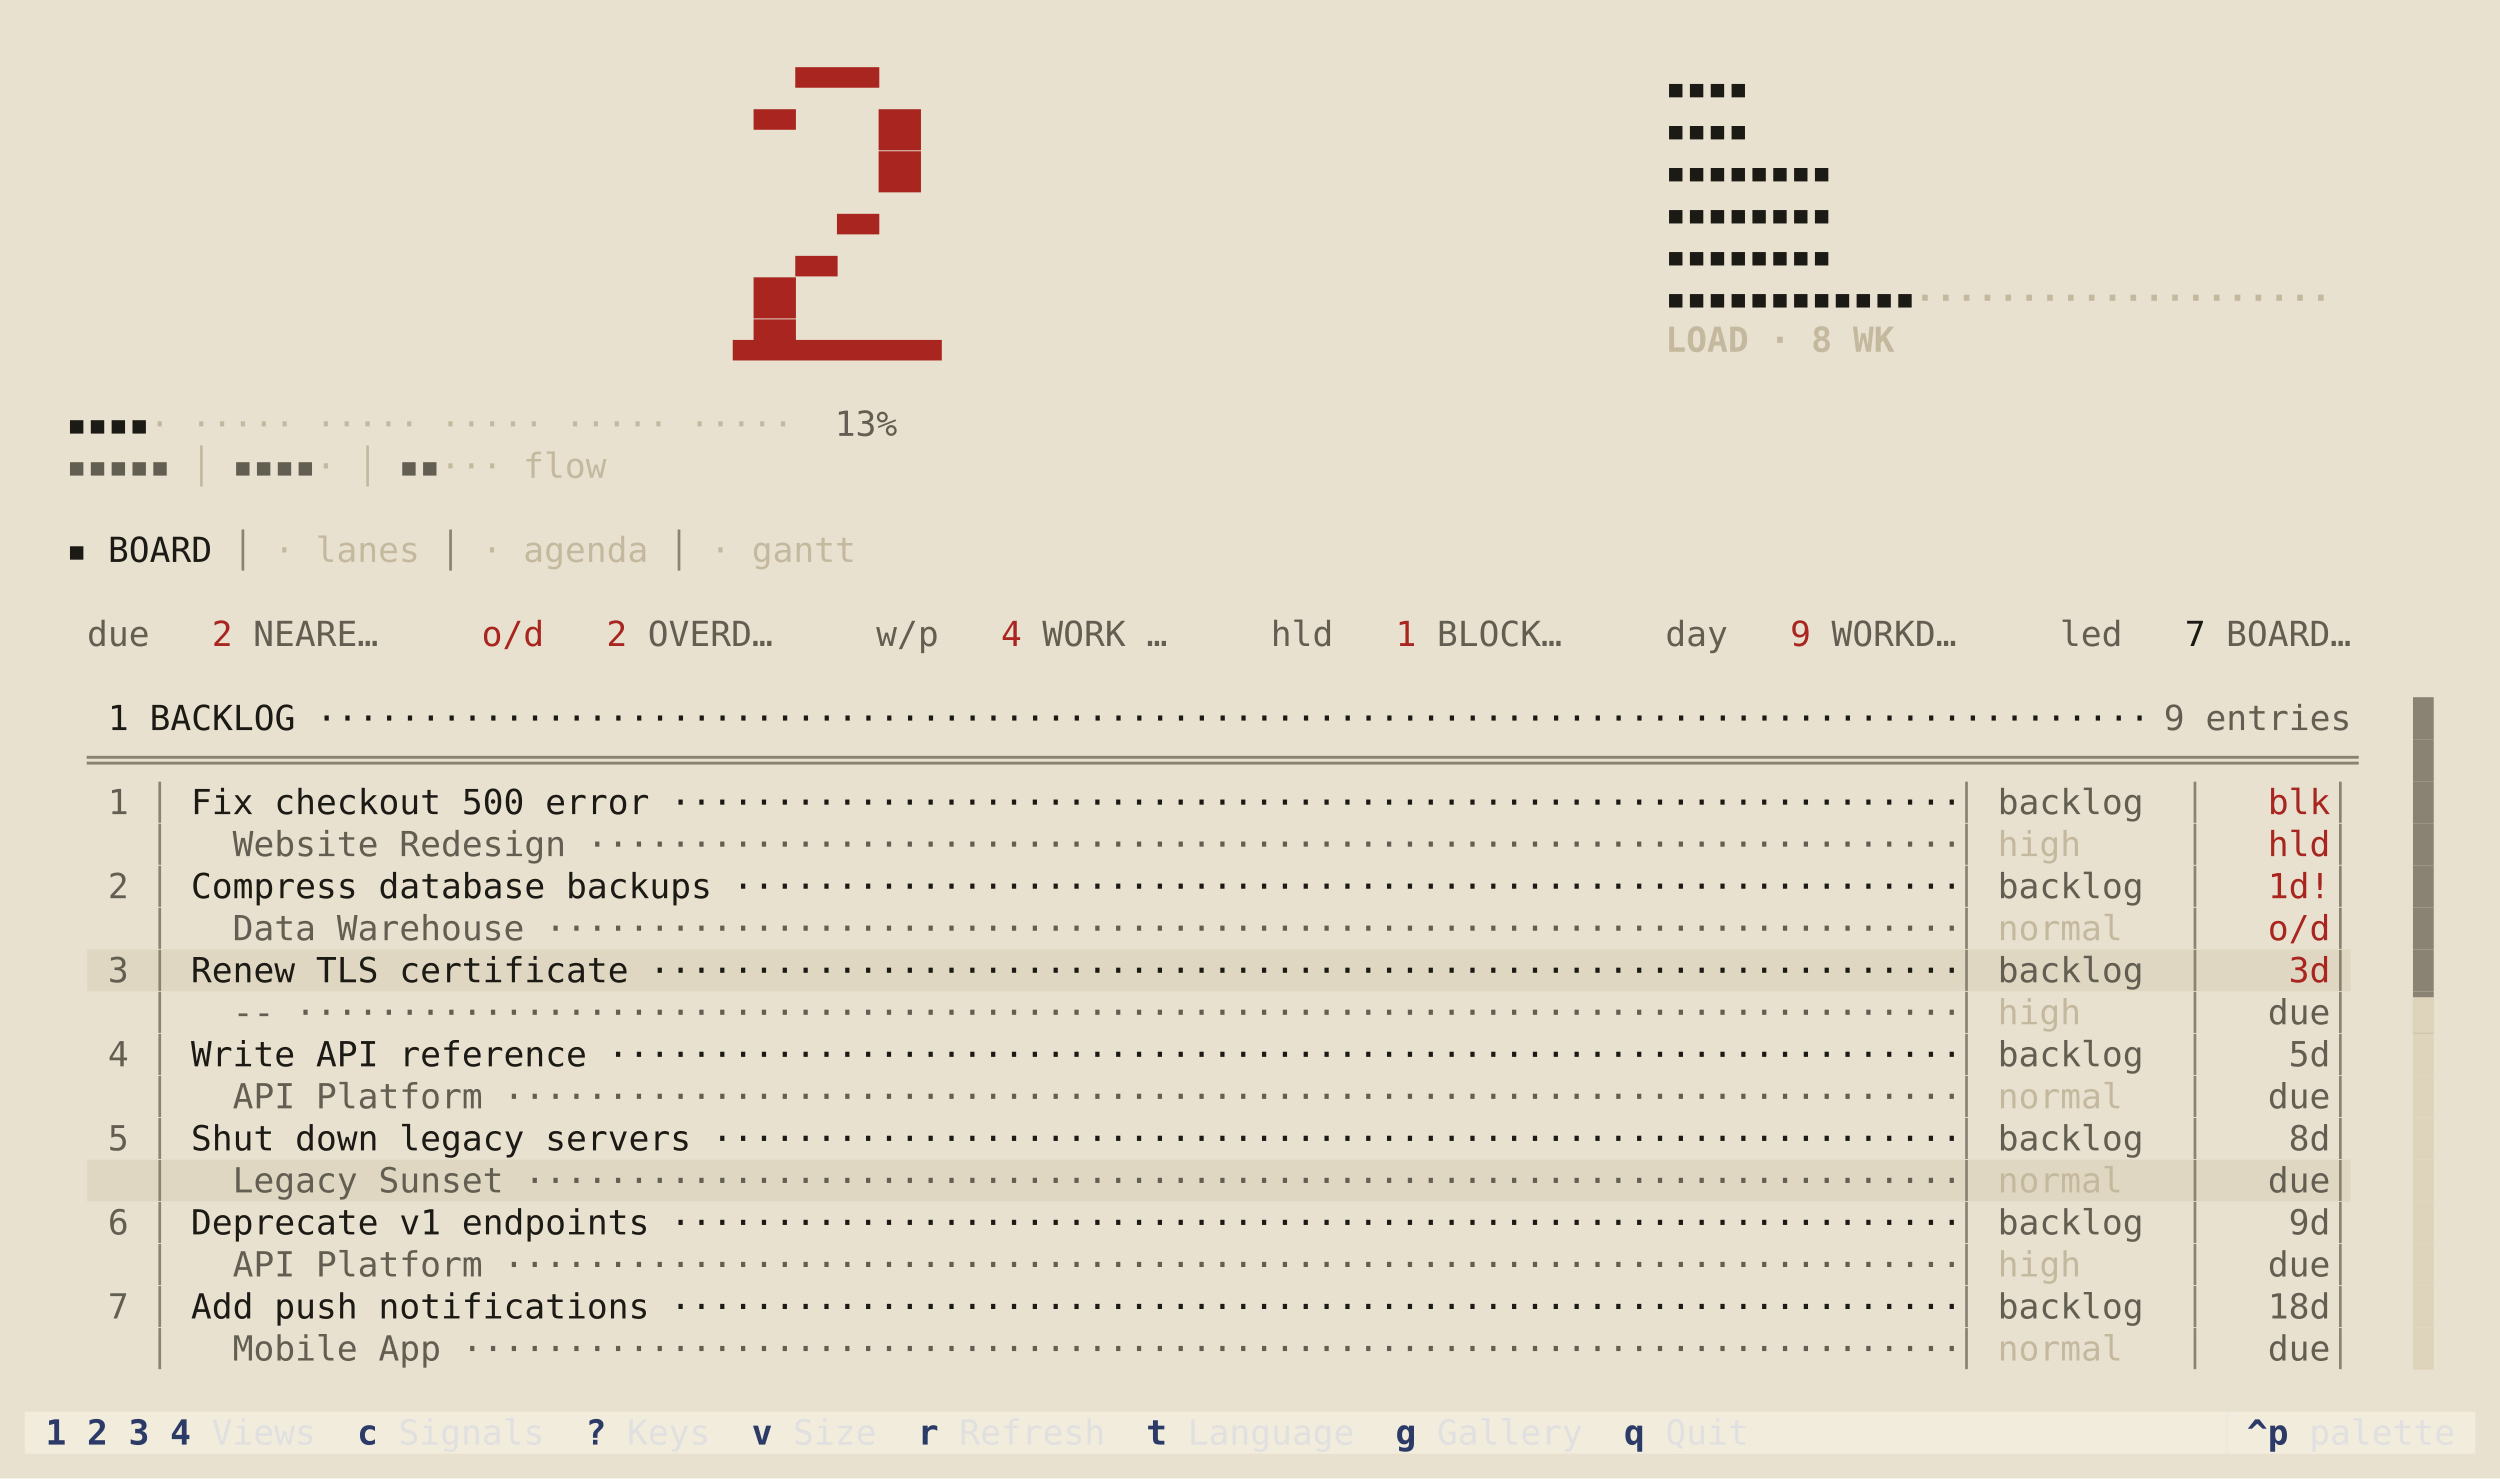
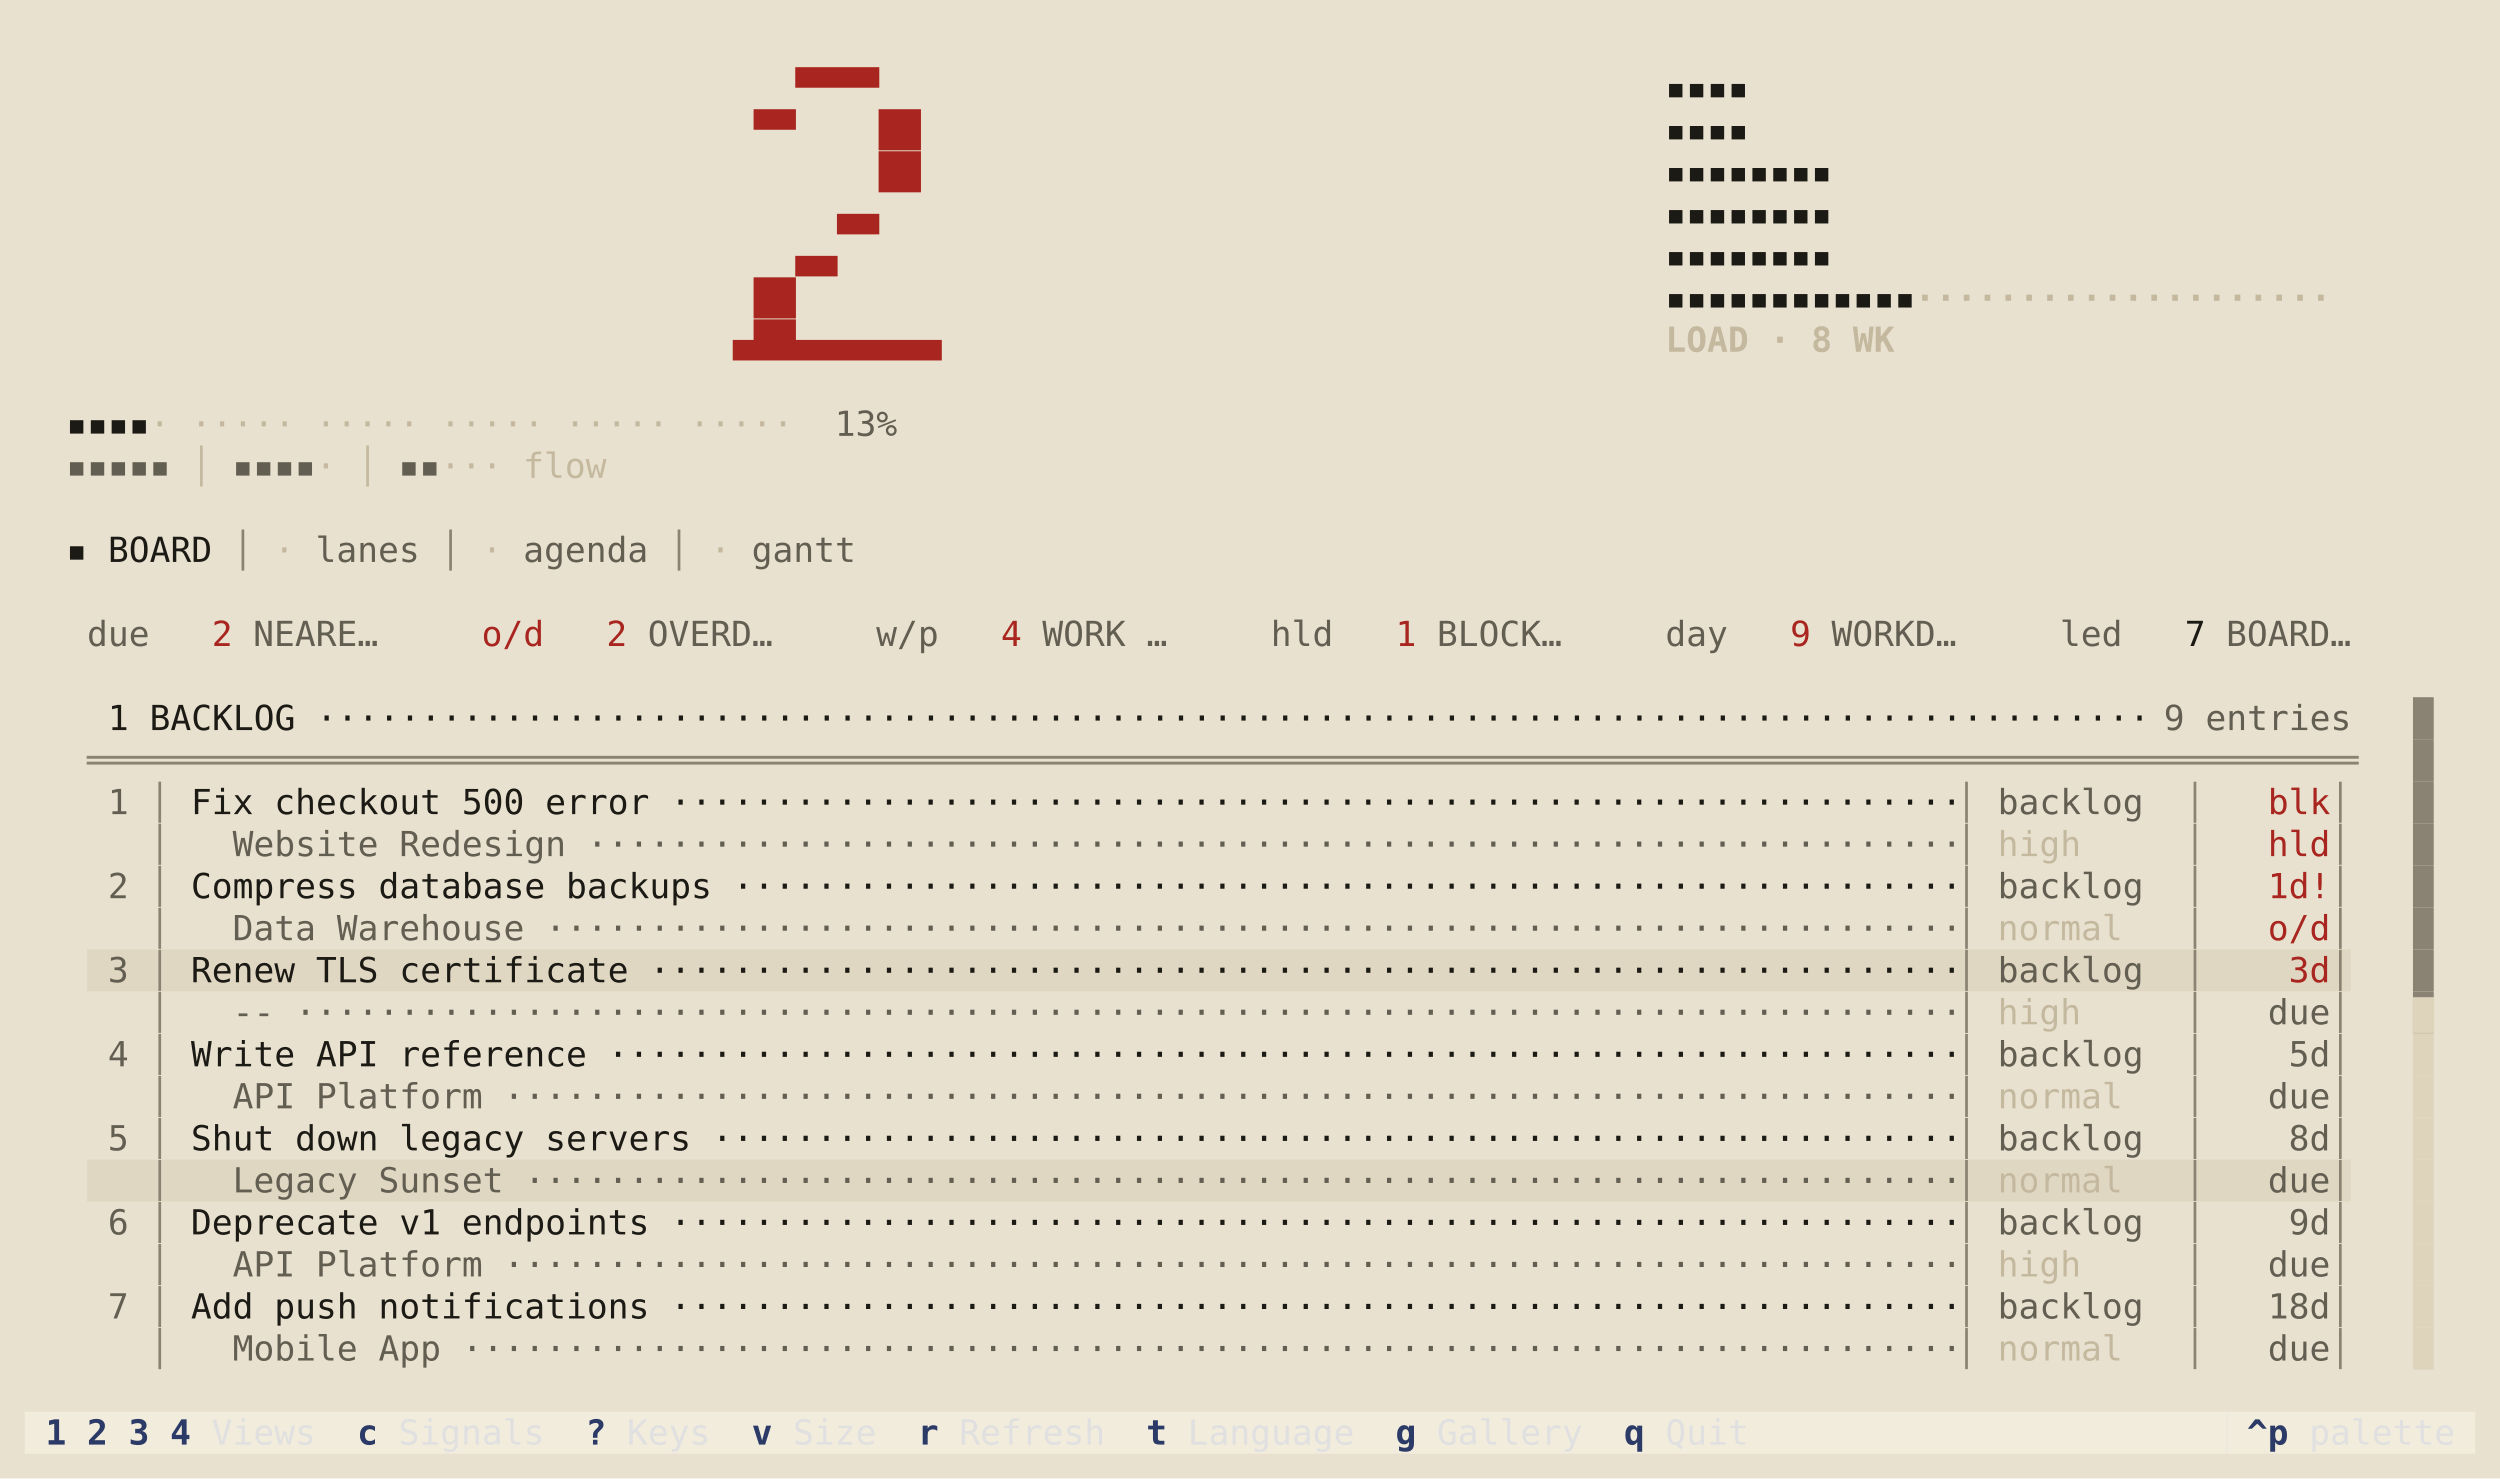
<svg xmlns="http://www.w3.org/2000/svg" viewBox="0 0 1011.2 598.0" role="img" aria-label="taskboard · ledger · board">
  <rect width="1011.2" height="598.0" fill="#e9e1cf" />
  <g font-family="ui-monospace,SFMono-Regular,'DejaVu Sans Mono','Cascadia Mono',Menlo,Consolas,'Liberation Mono',monospace" font-size="14.0" xml:space="preserve" style="white-space:pre;font-variant-ligatures:none">
    <text x="26.8" y="40.3" fill="#a8261f" font-weight="bold">                                   ▀▀▀▀                                      </text>
    <text x="673.6" y="40.3" fill="#1c1a15" font-weight="bold">▪▪▪▪</text>
    <text x="26.8" y="57.3" fill="#a8261f" font-weight="bold">                                 ▀▀    ██                                    </text>
    <text x="673.6" y="57.3" fill="#1c1a15" font-weight="bold">▪▪▪▪</text>
    <text x="26.8" y="74.3" fill="#a8261f" font-weight="bold">                                       ██                                    </text>
    <text x="673.6" y="74.3" fill="#1c1a15" font-weight="bold">▪▪▪▪▪▪▪▪</text>
    <text x="26.8" y="91.3" fill="#a8261f" font-weight="bold">                                     ▄▄                                      </text>
    <text x="673.6" y="91.3" fill="#1c1a15" font-weight="bold">▪▪▪▪▪▪▪▪</text>
    <text x="26.8" y="108.3" fill="#a8261f" font-weight="bold">                                   ▄▄                                        </text>
    <text x="673.6" y="108.3" fill="#1c1a15" font-weight="bold">▪▪▪▪▪▪▪▪</text>
    <text x="26.8" y="125.3" fill="#a8261f" font-weight="bold">                                 ██                                          </text>
    <text x="673.6" y="125.3" fill="#1c1a15" font-weight="bold">▪▪▪▪▪▪▪▪▪▪▪▪</text>
    <text x="774.4" y="125.3" fill="#c4b99f" font-weight="bold">····················</text>
    <text x="26.8" y="142.3" fill="#a8261f" font-weight="bold">                                ▄██▄▄▄▄▄▄▄</text>
    <text x="673.6" y="142.3" fill="#c4b99f" font-weight="bold">LOAD · 8 WK</text>
    <text x="26.8" y="176.3" fill="#1c1a15">▪▪▪▪</text>
    <text x="60.4" y="176.3" fill="#c4b99f">·</text>
    <text x="77.2" y="176.3" fill="#c4b99f">·····</text>
    <text x="127.6" y="176.3" fill="#c4b99f">·····</text>
    <text x="178.0" y="176.3" fill="#c4b99f">·····</text>
    <text x="228.4" y="176.3" fill="#c4b99f">·····</text>
    <text x="278.8" y="176.3" fill="#c4b99f">·····</text>
    <text x="329.2" y="176.3" fill="#635e52"> 13%</text>
    <text x="26.8" y="193.3" fill="#635e52">▪▪▪▪▪</text>
    <text x="68.8" y="193.3" fill="#c4b99f"> │ </text>
    <text x="94.0" y="193.3" fill="#635e52">▪▪▪▪</text>
    <text x="127.6" y="193.3" fill="#c4b99f">· │ </text>
    <text x="161.2" y="193.3" fill="#635e52">▪▪</text>
    <text x="178.0" y="193.3" fill="#c4b99f">···</text>
    <text x="211.6" y="193.3" fill="#c4b99f">flow</text>
    <text x="26.8" y="227.3" fill="#1c1a15">▪ BOARD</text>
    <text x="85.6" y="227.3" fill="#8a8272"> │ </text>
-     <text x="110.8" y="227.3" fill="#c4b99f">· lanes</text>
+     <text x="110.8" y="227.3" fill="#c4b99f">·</text>
+     <text x="119.2" y="227.3" fill="#635e52"> lanes</text>
    <text x="169.6" y="227.3" fill="#8a8272"> │ </text>
-     <text x="194.8" y="227.3" fill="#c4b99f">· agenda</text>
+     <text x="194.8" y="227.3" fill="#c4b99f">·</text>
+     <text x="203.2" y="227.3" fill="#635e52"> agenda</text>
    <text x="262.0" y="227.3" fill="#8a8272"> │ </text>
-     <text x="287.2" y="227.3" fill="#c4b99f">· gantt</text>
+     <text x="287.2" y="227.3" fill="#c4b99f">·</text>
+     <text x="295.6" y="227.3" fill="#635e52"> gantt</text>
    <text x="35.2" y="261.3" fill="#635e52">due</text>
    <text x="68.8" y="261.3" fill="#a8261f">  2</text>
    <text x="102.4" y="261.3" fill="#635e52">NEARE…</text>
    <text x="194.8" y="261.3" fill="#a8261f">o/d</text>
    <text x="228.4" y="261.3" fill="#a8261f">  2</text>
    <text x="262.0" y="261.3" fill="#635e52">OVERD…</text>
    <text x="354.4" y="261.3" fill="#635e52">w/p</text>
    <text x="388.0" y="261.3" fill="#a8261f">  4</text>
    <text x="421.6" y="261.3" fill="#635e52">WORK …</text>
    <text x="514.0" y="261.3" fill="#635e52">hld</text>
    <text x="547.6" y="261.3" fill="#a8261f">  1</text>
    <text x="581.2" y="261.3" fill="#635e52">BLOCK…</text>
    <text x="673.6" y="261.3" fill="#635e52">day</text>
    <text x="707.2" y="261.3" fill="#a8261f">  9</text>
    <text x="740.8" y="261.3" fill="#635e52">WORKD…</text>
    <text x="833.2" y="261.3" fill="#635e52">led</text>
    <text x="858.4" y="261.3" fill="#1c1a15">   7 </text>
    <text x="900.4" y="261.3" fill="#635e52">BOARD…</text>
    <rect x="976.0" y="282.0" width="8.4" height="17.0" fill="#8a8272" />
    <text x="35.2" y="295.3" fill="#1c1a15"> 1 BACKLOG ························································································ </text>
    <text x="875.2" y="295.3" fill="#635e52">9 entries</text>
    <rect x="976.0" y="299.0" width="8.4" height="17.0" fill="#8a8272" />
    <text x="35.2" y="312.3" fill="#8a8272">═════════════════════════════════════════════════════════════════════════════════════════════════════════════</text>
    <rect x="976.0" y="316.0" width="8.4" height="17.0" fill="#8a8272" />
    <text x="35.2" y="329.3" fill="#635e52"> 1 </text>
    <text x="60.4" y="329.3" fill="#8a8272">│</text>
    <text x="68.8" y="329.3" fill="#1c1a15"> Fix checkout 500 error ······························································</text>
    <text x="791.2" y="329.3" fill="#8a8272">│</text>
    <text x="799.6" y="329.3" fill="#635e52"> backlog  </text>
    <text x="883.6" y="329.3" fill="#8a8272">│</text>
    <text x="892.0" y="329.3" fill="#a8261f">   blk</text>
    <text x="942.4" y="329.3" fill="#8a8272">│</text>
    <rect x="976.0" y="333.0" width="8.4" height="17.0" fill="#8a8272" />
    <text x="60.4" y="346.3" fill="#8a8272">│</text>
    <text x="68.8" y="346.3" fill="#635e52">   Website Redesign ··································································</text>
    <text x="791.2" y="346.3" fill="#8a8272">│</text>
    <text x="799.6" y="346.3" fill="#c4b99f"> high     </text>
    <text x="883.6" y="346.3" fill="#8a8272">│</text>
    <text x="892.0" y="346.3" fill="#a8261f">   hld</text>
    <text x="942.4" y="346.3" fill="#8a8272">│</text>
    <rect x="976.0" y="350.0" width="8.4" height="17.0" fill="#8a8272" />
    <text x="35.2" y="363.3" fill="#635e52"> 2 </text>
    <text x="60.4" y="363.3" fill="#8a8272">│</text>
    <text x="68.8" y="363.3" fill="#1c1a15"> Compress database backups ···························································</text>
    <text x="791.2" y="363.3" fill="#8a8272">│</text>
    <text x="799.6" y="363.3" fill="#635e52"> backlog  </text>
    <text x="883.6" y="363.3" fill="#8a8272">│</text>
    <text x="892.0" y="363.3" fill="#a8261f">   1d!</text>
    <text x="942.4" y="363.3" fill="#8a8272">│</text>
    <rect x="976.0" y="367.0" width="8.4" height="17.0" fill="#8a8272" />
    <text x="60.4" y="380.3" fill="#8a8272">│</text>
    <text x="68.8" y="380.3" fill="#635e52">   Data Warehouse ····································································</text>
    <text x="791.2" y="380.3" fill="#8a8272">│</text>
    <text x="799.6" y="380.3" fill="#c4b99f"> normal   </text>
    <text x="883.6" y="380.3" fill="#8a8272">│</text>
    <text x="892.0" y="380.3" fill="#a8261f">   o/d</text>
    <text x="942.4" y="380.3" fill="#8a8272">│</text>
    <rect x="35.2" y="384.0" width="915.6" height="17.0" fill="#e0d7c2" />
    <rect x="976.0" y="384.0" width="8.4" height="17.0" fill="#8a8272" />
    <text x="35.2" y="397.3" fill="#635e52"> 3 </text>
    <text x="60.4" y="397.3" fill="#8a8272">│</text>
    <text x="68.8" y="397.3" fill="#1c1a15"> Renew TLS certificate ·······························································</text>
    <text x="791.2" y="397.3" fill="#8a8272">│</text>
    <text x="799.6" y="397.3" fill="#635e52"> backlog  </text>
    <text x="883.6" y="397.3" fill="#8a8272">│</text>
    <text x="892.0" y="397.3" fill="#a8261f">    3d</text>
    <text x="942.4" y="397.3" fill="#8a8272">│</text>
    <rect x="976.0" y="401.0" width="8.4" height="17.0" fill="#8a8272" />
    <text x="60.4" y="414.3" fill="#8a8272">│</text>
    <text x="68.8" y="414.3" fill="#635e52">   -- ················································································</text>
    <text x="791.2" y="414.3" fill="#8a8272">│</text>
    <text x="799.6" y="414.3" fill="#c4b99f"> high     </text>
    <text x="883.6" y="414.3" fill="#8a8272">│</text>
    <text x="892.0" y="414.3" fill="#635e52">   due</text>
    <text x="942.4" y="414.3" fill="#8a8272">│</text>
    <text x="976.0" y="414.3" fill="#ded4bc">▇</text>
    <rect x="976.0" y="418.0" width="8.4" height="17.0" fill="#ded4bc" />
    <text x="35.2" y="431.3" fill="#635e52"> 4 </text>
    <text x="60.4" y="431.3" fill="#8a8272">│</text>
    <text x="68.8" y="431.3" fill="#1c1a15"> Write API reference ·································································</text>
    <text x="791.2" y="431.3" fill="#8a8272">│</text>
    <text x="799.6" y="431.3" fill="#635e52"> backlog  </text>
    <text x="883.6" y="431.3" fill="#8a8272">│</text>
    <text x="892.0" y="431.3" fill="#635e52">    5d</text>
    <text x="942.4" y="431.3" fill="#8a8272">│</text>
    <rect x="976.0" y="435.0" width="8.4" height="17.0" fill="#ded4bc" />
    <text x="60.4" y="448.3" fill="#8a8272">│</text>
    <text x="68.8" y="448.3" fill="#635e52">   API Platform ······································································</text>
    <text x="791.2" y="448.3" fill="#8a8272">│</text>
    <text x="799.6" y="448.3" fill="#c4b99f"> normal   </text>
    <text x="883.6" y="448.3" fill="#8a8272">│</text>
    <text x="892.0" y="448.3" fill="#635e52">   due</text>
    <text x="942.4" y="448.3" fill="#8a8272">│</text>
    <rect x="976.0" y="452.0" width="8.4" height="17.0" fill="#ded4bc" />
    <text x="35.2" y="465.3" fill="#635e52"> 5 </text>
    <text x="60.4" y="465.3" fill="#8a8272">│</text>
    <text x="68.8" y="465.3" fill="#1c1a15"> Shut down legacy servers ····························································</text>
    <text x="791.2" y="465.3" fill="#8a8272">│</text>
    <text x="799.6" y="465.3" fill="#635e52"> backlog  </text>
    <text x="883.6" y="465.3" fill="#8a8272">│</text>
    <text x="892.0" y="465.3" fill="#635e52">    8d</text>
    <text x="942.4" y="465.3" fill="#8a8272">│</text>
    <rect x="35.2" y="469.0" width="915.6" height="17.0" fill="#e0d7c2" />
    <rect x="976.0" y="469.0" width="8.4" height="17.0" fill="#ded4bc" />
    <text x="60.4" y="482.3" fill="#8a8272">│</text>
    <text x="68.8" y="482.3" fill="#635e52">   Legacy Sunset ·····································································</text>
    <text x="791.2" y="482.3" fill="#8a8272">│</text>
    <text x="799.6" y="482.3" fill="#c4b99f"> normal   </text>
    <text x="883.6" y="482.3" fill="#8a8272">│</text>
    <text x="892.0" y="482.3" fill="#635e52">   due</text>
    <text x="942.4" y="482.3" fill="#8a8272">│</text>
    <rect x="976.0" y="486.0" width="8.4" height="17.0" fill="#ded4bc" />
    <text x="35.2" y="499.3" fill="#635e52"> 6 </text>
    <text x="60.4" y="499.3" fill="#8a8272">│</text>
    <text x="68.8" y="499.3" fill="#1c1a15"> Deprecate v1 endpoints ······························································</text>
    <text x="791.2" y="499.3" fill="#8a8272">│</text>
    <text x="799.6" y="499.3" fill="#635e52"> backlog  </text>
    <text x="883.6" y="499.3" fill="#8a8272">│</text>
    <text x="892.0" y="499.3" fill="#635e52">    9d</text>
    <text x="942.4" y="499.3" fill="#8a8272">│</text>
    <rect x="976.0" y="503.0" width="8.4" height="17.0" fill="#ded4bc" />
    <text x="60.4" y="516.3" fill="#8a8272">│</text>
    <text x="68.8" y="516.3" fill="#635e52">   API Platform ······································································</text>
    <text x="791.2" y="516.3" fill="#8a8272">│</text>
    <text x="799.6" y="516.3" fill="#c4b99f"> high     </text>
    <text x="883.6" y="516.3" fill="#8a8272">│</text>
    <text x="892.0" y="516.3" fill="#635e52">   due</text>
    <text x="942.4" y="516.3" fill="#8a8272">│</text>
    <rect x="976.0" y="520.0" width="8.4" height="17.0" fill="#ded4bc" />
    <text x="35.2" y="533.3" fill="#635e52"> 7 </text>
    <text x="60.4" y="533.3" fill="#8a8272">│</text>
    <text x="68.8" y="533.3" fill="#1c1a15"> Add push notifications ······························································</text>
    <text x="791.2" y="533.3" fill="#8a8272">│</text>
    <text x="799.6" y="533.3" fill="#635e52"> backlog  </text>
    <text x="883.6" y="533.3" fill="#8a8272">│</text>
    <text x="892.0" y="533.3" fill="#635e52">   18d</text>
    <text x="942.4" y="533.3" fill="#8a8272">│</text>
    <rect x="976.0" y="537.0" width="8.4" height="17.0" fill="#ded4bc" />
    <text x="60.4" y="550.3" fill="#8a8272">│</text>
    <text x="68.8" y="550.3" fill="#635e52">   Mobile App ········································································</text>
    <text x="791.2" y="550.3" fill="#8a8272">│</text>
    <text x="799.6" y="550.3" fill="#c4b99f"> normal   </text>
    <text x="883.6" y="550.3" fill="#8a8272">│</text>
    <text x="892.0" y="550.3" fill="#635e52">   due</text>
    <text x="942.4" y="550.3" fill="#8a8272">│</text>
    <rect x="10.0" y="571.0" width="991.2" height="17.0" fill="#f2ecdd" />
    <text x="18.4" y="584.3" fill="#2b3a67" font-weight="bold">1</text>
    <text x="35.2" y="584.3" fill="#2b3a67" font-weight="bold">2</text>
    <text x="52.0" y="584.3" fill="#2b3a67" font-weight="bold">3</text>
    <text x="68.8" y="584.3" fill="#2b3a67" font-weight="bold">4</text>
    <text x="85.6" y="584.3" fill="#e0e0e0">Views</text>
    <text x="136.0" y="584.3" fill="#2b3a67" font-weight="bold"> c </text>
    <text x="161.2" y="584.3" fill="#e0e0e0">Signals </text>
    <text x="228.4" y="584.3" fill="#2b3a67" font-weight="bold"> ? </text>
    <text x="253.6" y="584.3" fill="#e0e0e0">Keys </text>
    <text x="295.6" y="584.3" fill="#2b3a67" font-weight="bold"> v </text>
    <text x="320.8" y="584.3" fill="#e0e0e0">Size </text>
    <text x="362.8" y="584.3" fill="#2b3a67" font-weight="bold"> r </text>
    <text x="388.0" y="584.3" fill="#e0e0e0">Refresh </text>
    <text x="455.2" y="584.3" fill="#2b3a67" font-weight="bold"> t </text>
    <text x="480.4" y="584.3" fill="#e0e0e0">Language </text>
    <text x="556.0" y="584.3" fill="#2b3a67" font-weight="bold"> g </text>
    <text x="581.2" y="584.3" fill="#e0e0e0">Gallery </text>
    <text x="648.4" y="584.3" fill="#2b3a67" font-weight="bold"> q </text>
    <text x="673.6" y="584.3" fill="#e0e0e0">Quit </text>
    <text x="900.4" y="584.3" fill="#eee9dd">▏</text>
    <text x="908.8" y="584.3" fill="#2b3a67" font-weight="bold">^p</text>
    <text x="925.6" y="584.3" fill="#e0e0e0"> palette</text>
  </g>
</svg>
